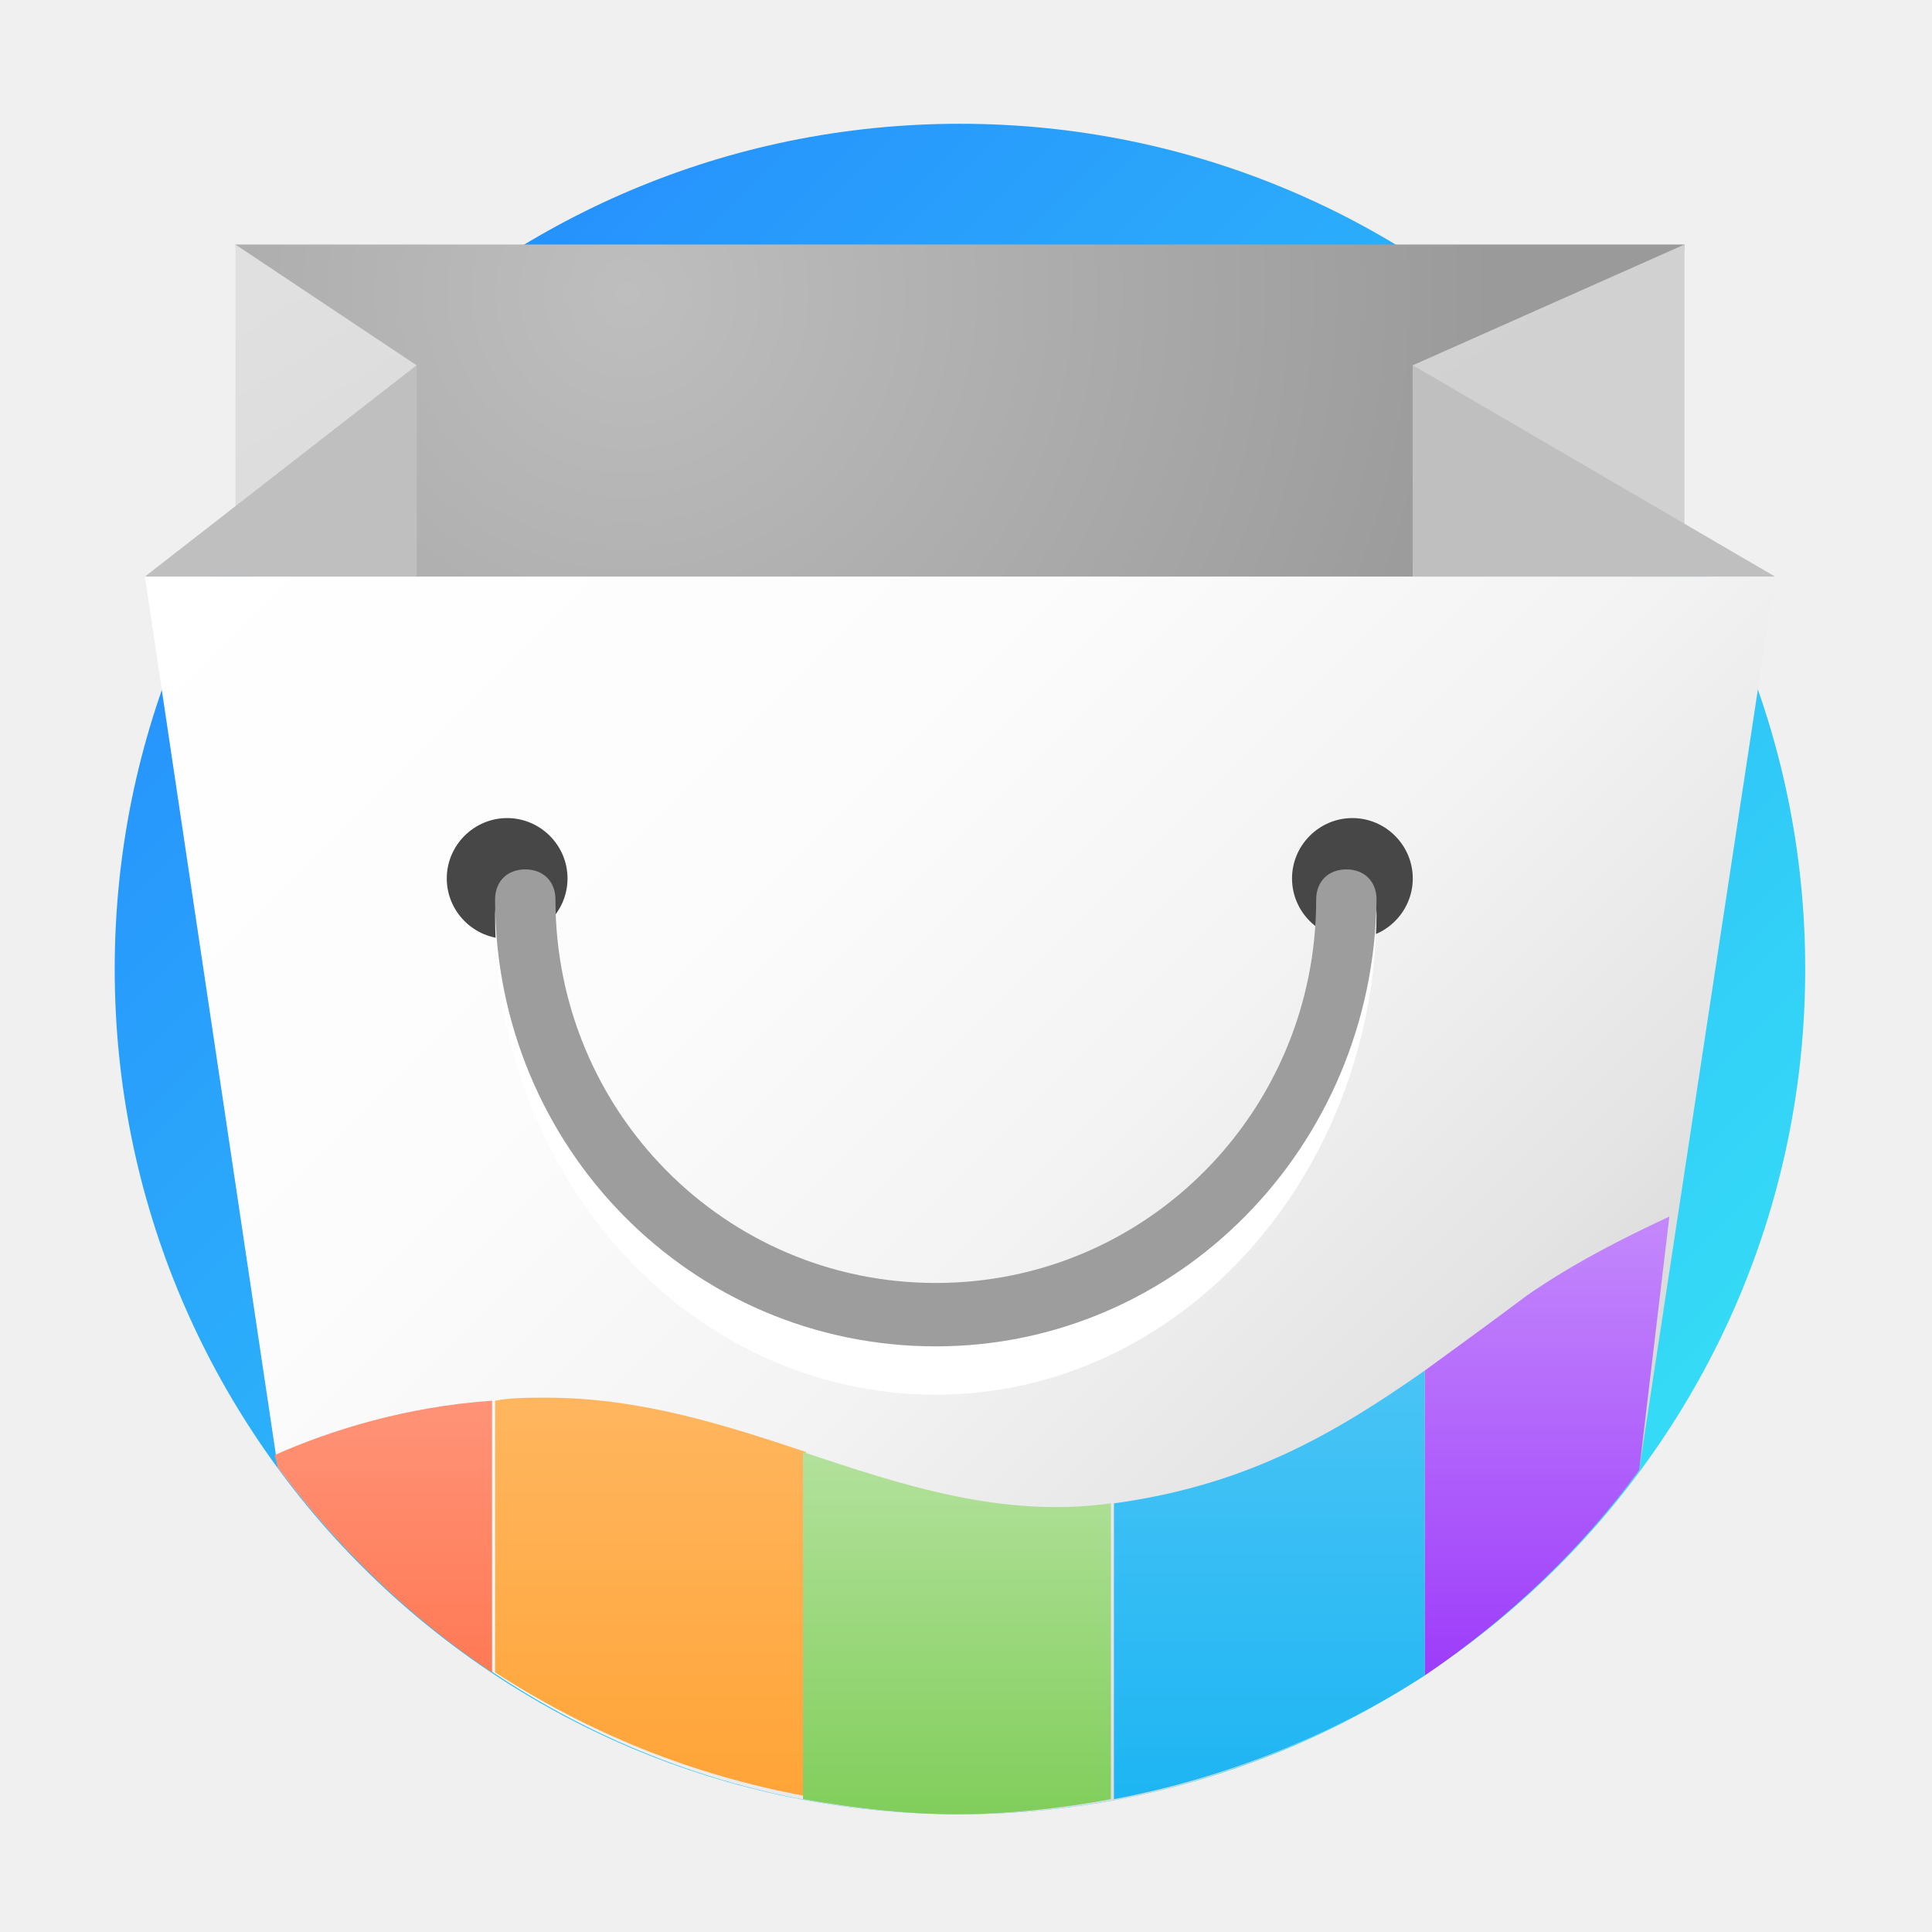
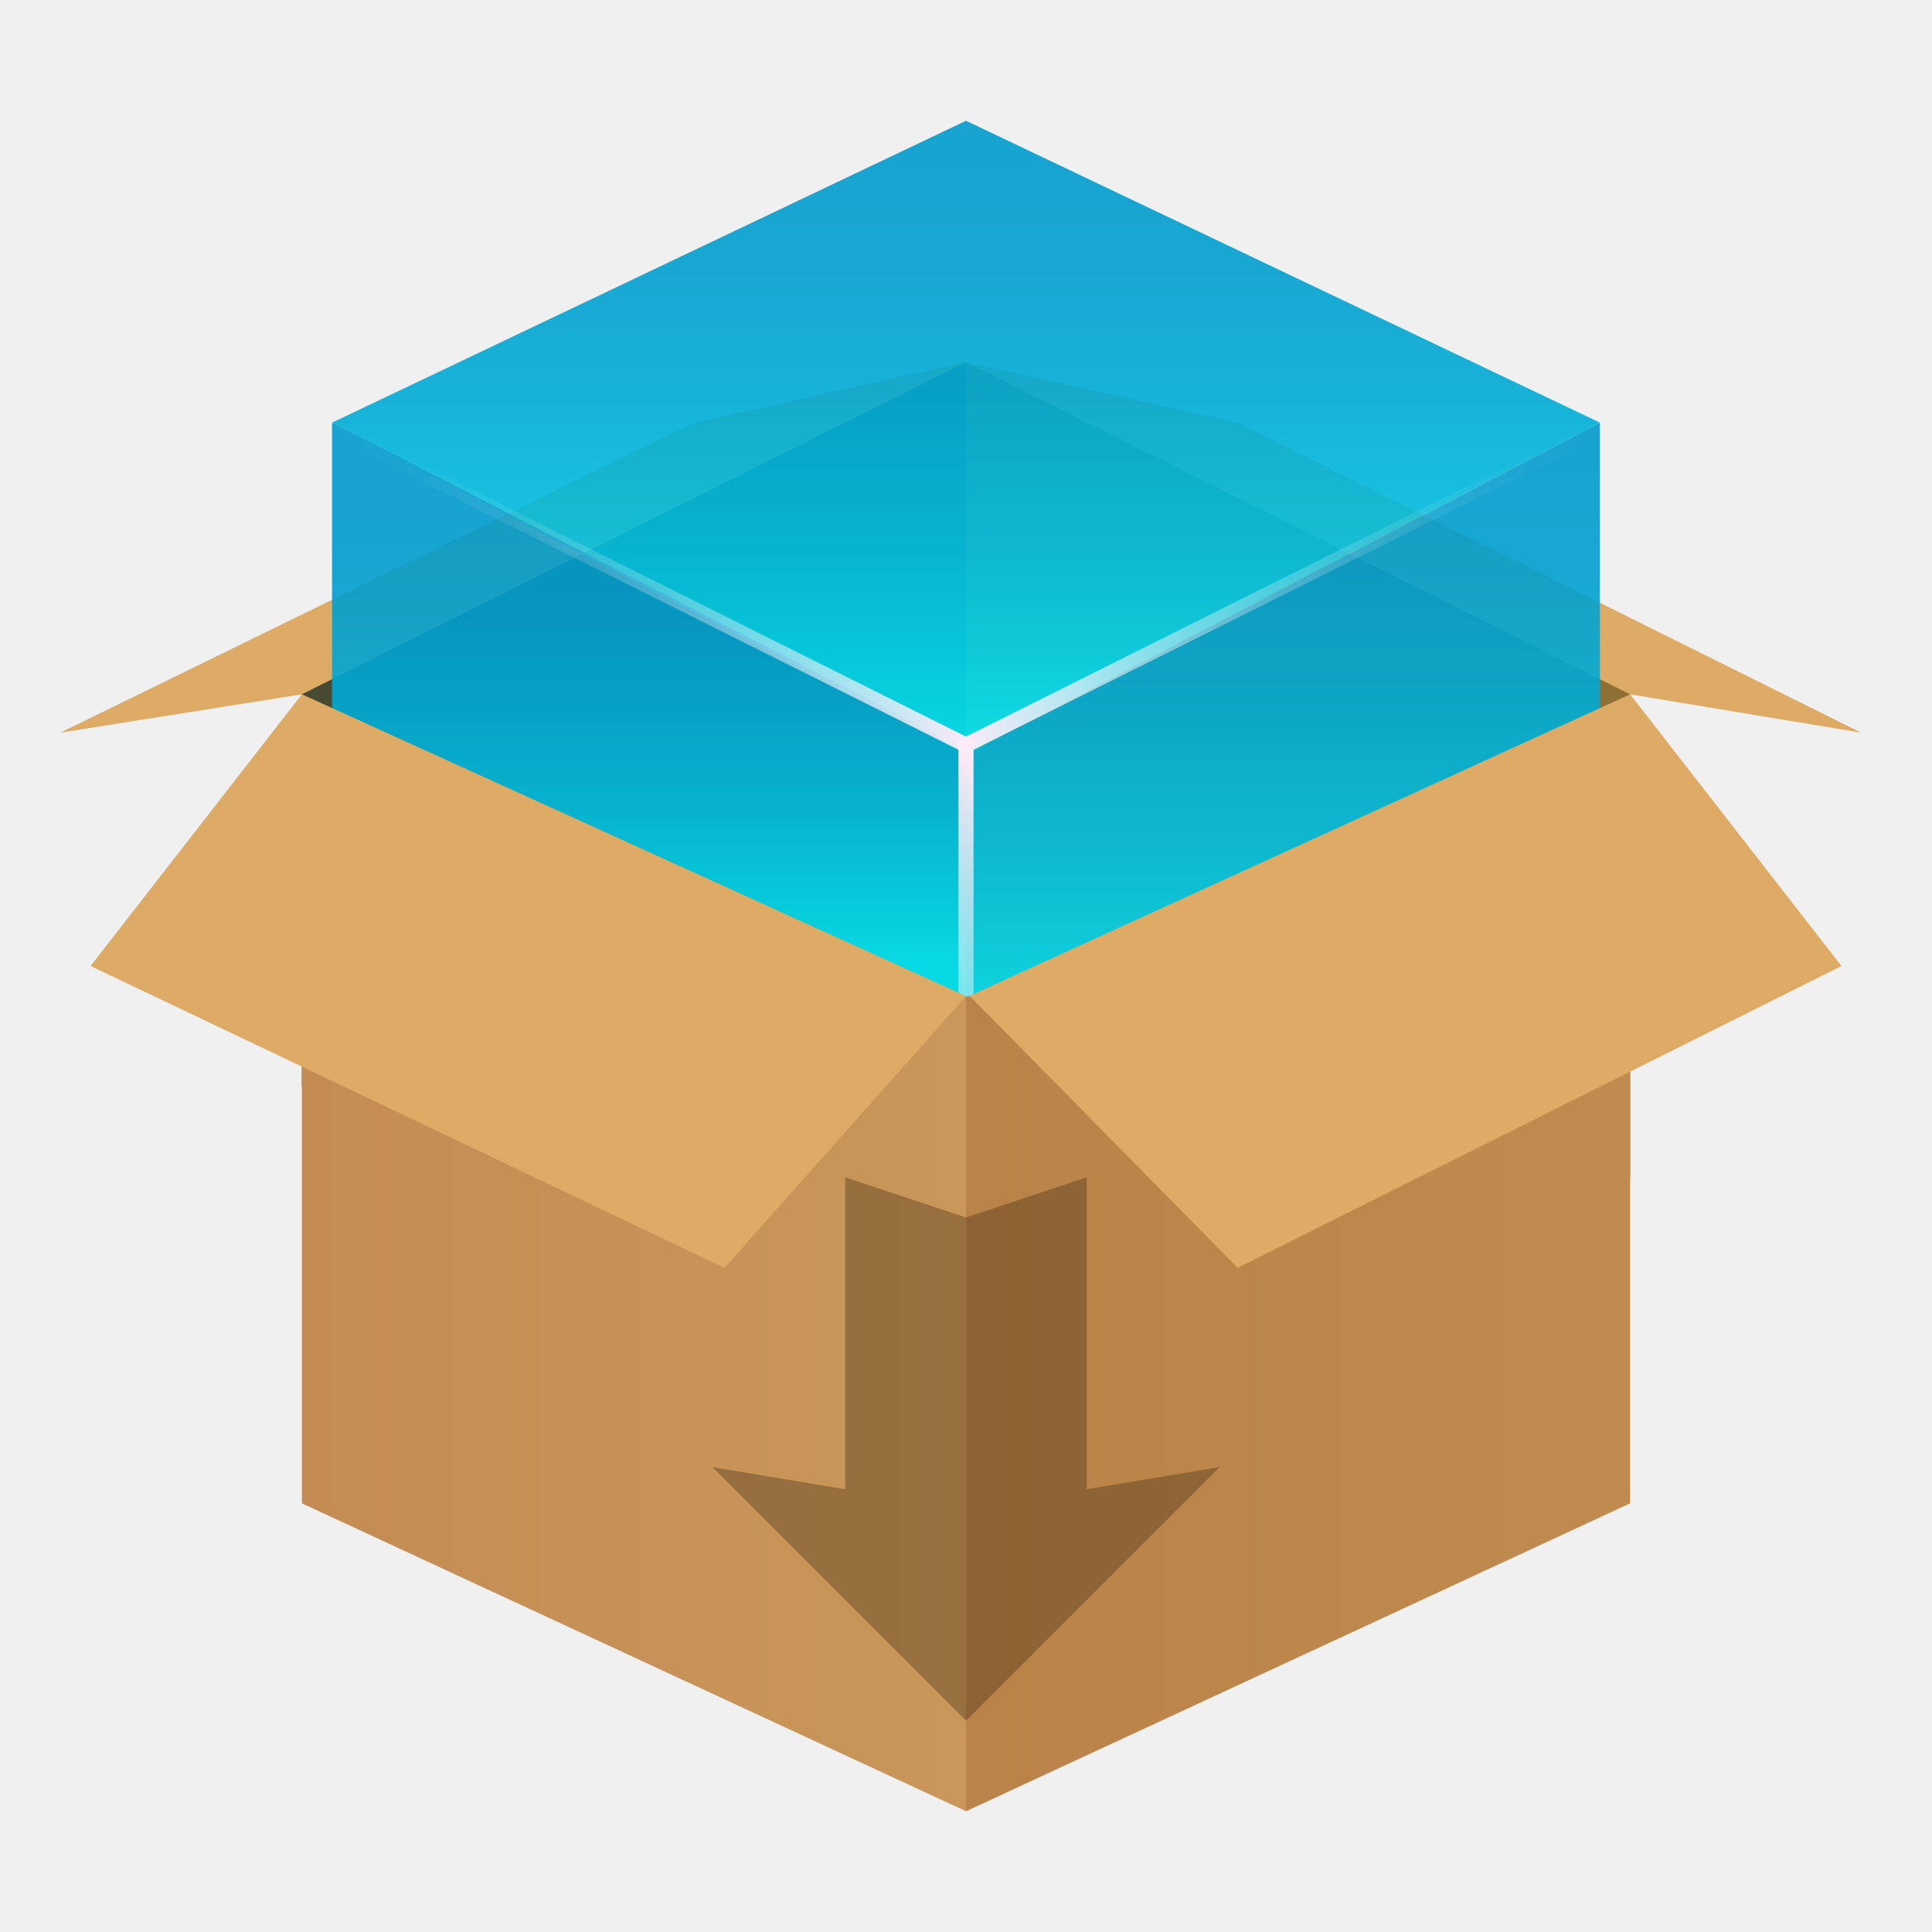
- <svg xmlns="http://www.w3.org/2000/svg" version="1.1" id="图层_1" x="0px" y="0px" viewBox="0 0 64 64" style="enable-background:new 0 0 64 64;" xml:space="preserve">
-   <style type="text/css">
- 	.st0{fill:url(#SVGID_1_);}
- 	.st1{fill:url(#SVGID_2_);}
- 	.st2{fill:url(#SVGID_3_);}
- 	.st3{fill:url(#SVGID_4_);}
- 	.st4{fill:#BFBFBF;}
- 	.st5{fill:#474747;}
- 	.st6{fill:#FFFFFF;}
- 	.st7{fill:#9D9D9D;}
- 	.st8{fill:url(#SVGID_5_);}
- 	.st9{fill:url(#SVGID_6_);}
- 	.st10{fill:url(#SVGID_7_);}
- 	.st11{fill:url(#SVGID_8_);}
- 	.st12{fill:url(#SVGID_9_);}
- </style>
-   <g id="_x36_4_4_">
-     <linearGradient id="SVGID_1_" gradientUnits="userSpaceOnUse" x1="11.985" y1="12.284" x2="51.583" y2="51.882">
-       <stop offset="0" style="stop-color:#2691FD" />
-       <stop offset="1" style="stop-color:#35DCF6" />
+ <svg xmlns="http://www.w3.org/2000/svg" xmlns:xlink="http://www.w3.org/1999/xlink" viewBox="0 0 64 64">
+   <defs>
+     <style>.cls-1{fill:#484a32;}.cls-2{fill:#8e6f34;}.cls-3{fill:#ddab65;}.cls-4,.cls-5,.cls-6{opacity:0.9;}.cls-4{fill:url(#未命名的渐变_76);}.cls-5{fill:url(#未命名的渐变_76-2);}.cls-6{fill:url(#未命名的渐变_76-3);}.cls-7,.cls-8,.cls-9{fill:none;stroke-linecap:round;stroke-miterlimit:10;stroke-width:0.5px;}.cls-7{stroke:url(#未命名的渐变_91);}.cls-8{stroke:url(#未命名的渐变_91-2);}.cls-9{stroke:url(#未命名的渐变_91-3);}.cls-10{fill:url(#未命名的渐变_40);}.cls-11{fill:url(#未命名的渐变_25);}.cls-12{opacity:0.3;}.cls-13{fill:#261302;}</style>
+     <linearGradient id="未命名的渐变_76" x1="32" y1="4" x2="32" y2="25" gradientUnits="userSpaceOnUse">
+       <stop offset="0" stop-color="#009acc" />
+       <stop offset="0.22" stop-color="#009ece" />
+       <stop offset="0.44" stop-color="#00abd5" />
+       <stop offset="0.68" stop-color="#00c0e0" />
+       <stop offset="0.91" stop-color="#00ddf0" />
+       <stop offset="1" stop-color="#00eaf7" />
    </linearGradient>
-     <circle class="st0" cx="31.8" cy="32.1" r="28" />
-     <g>
-       <g>
-         <radialGradient id="SVGID_2_" cx="20.794" cy="9.719" r="28.675" gradientUnits="userSpaceOnUse">
-           <stop offset="0" style="stop-color:#BEBEBE" />
-           <stop offset="1" style="stop-color:#9A9A9A" />
-         </radialGradient>
-         <path class="st1" d="M7.8,8.1h48l-2.3,41.2H10.1L7.8,8.1z" />
-         <linearGradient id="SVGID_3_" gradientUnits="userSpaceOnUse" x1="41.204" y1="28.371" x2="22.363" y2="-1.205">
-           <stop offset="0.259" style="stop-color:#D1D1D1" />
-           <stop offset="0.946" style="stop-color:#E0E0E0" />
-         </linearGradient>
-         <path class="st2" d="M7.8,8.1v11h6v-7L7.8,8.1z M55.8,8.1l-9,4v7h9V8.1z" />
-         <linearGradient id="SVGID_4_" gradientUnits="userSpaceOnUse" x1="11.894" y1="11.972" x2="51.673" y2="51.751">
-           <stop offset="0" style="stop-color:#FFFFFF" />
-           <stop offset="0.376" style="stop-color:#FCFCFC" />
-           <stop offset="0.633" style="stop-color:#F3F3F3" />
-           <stop offset="0.853" style="stop-color:#E4E4E4" />
-           <stop offset="1" style="stop-color:#D5D5D5" />
-         </linearGradient>
-         <path class="st3" d="M54.3,48.7l4.5-29.6h-54l4.4,29.5c5.1,6.9,13.3,11.5,22.6,11.5C41,60.1,49.2,55.6,54.3,48.7z" />
-         <path class="st4" d="M13.8,19.1v-7l-9,7H13.8z M46.8,12.1v7h12L46.8,12.1z" />
-         <path class="st5" d="M16.8,27.1c-1.1,0-2,0.9-2,2s0.9,2,2,2c1.1,0,2-0.9,2-2C18.8,28,17.9,27.1,16.8,27.1z M44.8,27.1     c-1.1,0-2,0.9-2,2s0.9,2,2,2c1.1,0,2-0.9,2-2C46.8,28,45.9,27.1,44.8,27.1z" />
-         <path class="st6" d="M31,46.2c-8.1,0-14.6-7.1-14.6-15.9c0-0.6,0.4-1.1,1-1.1s1,0.5,1,1.1C18.4,37.9,24,44,31,44     s12.6-6.2,12.6-13.7c0-0.6,0.4-1.1,1-1.1s1,0.5,1,1.1C45.5,39.1,39,46.2,31,46.2z" />
-         <path class="st7" d="M31,44.6c-8.1,0-14.6-6.6-14.6-14.8c0-0.6,0.4-1,1-1s1,0.4,1,1c0,7,5.6,12.7,12.6,12.7s12.6-5.7,12.6-12.7     c0-0.6,0.4-1,1-1s1,0.4,1,1C45.5,38,39,44.6,31,44.6z" />
-       </g>
-       <g>
-         <linearGradient id="SVGID_5_" gradientUnits="userSpaceOnUse" x1="12.762" y1="55.413" x2="12.762" y2="46.389">
-           <stop offset="0" style="stop-color:#FF7955" />
-           <stop offset="1" style="stop-color:#FF9377" />
-         </linearGradient>
-         <path class="st8" d="M9.2,48.6c2,2.7,4.4,5,7.1,6.8v-9c-2.9,0.2-5.4,1-7.2,1.8L9.2,48.6z" />
-         <linearGradient id="SVGID_6_" gradientUnits="userSpaceOnUse" x1="51.271" y1="55.415" x2="51.271" y2="40.254">
-           <stop offset="0" style="stop-color:#9D3CFA" />
-           <stop offset="1" style="stop-color:#C489FC" />
-         </linearGradient>
-         <path class="st9" d="M54.3,48.7l1-8.4c-1.5,0.7-3.1,1.5-4.7,2.6c-1.2,0.9-2.3,1.7-3.4,2.5v10.1C50,53.6,52.4,51.3,54.3,48.7z" />
-         <linearGradient id="SVGID_7_" gradientUnits="userSpaceOnUse" x1="21.498" y1="59.558" x2="21.498" y2="46.316">
-           <stop offset="0" style="stop-color:#FFA437" />
-           <stop offset="1" style="stop-color:#FFB65F" />
-         </linearGradient>
-         <path class="st10" d="M16.4,46.4v9c3.1,2,6.5,3.4,10.3,4.1V48.1c-2.7-0.9-5.5-1.8-8.6-1.8C17.5,46.3,16.9,46.3,16.4,46.4z" />
-         <linearGradient id="SVGID_8_" gradientUnits="userSpaceOnUse" x1="31.784" y1="60.083" x2="31.784" y2="48.104">
-           <stop offset="0" style="stop-color:#81CE5B" />
-           <stop offset="1" style="stop-color:#B3E19C" />
-         </linearGradient>
-         <path class="st11" d="M26.6,48.1v11.5c1.7,0.3,3.4,0.5,5.1,0.5s3.5-0.2,5.1-0.5v-9.8C33.2,50.3,29.9,49.2,26.6,48.1z" />
-         <linearGradient id="SVGID_9_" gradientUnits="userSpaceOnUse" x1="42.069" y1="59.558" x2="42.069" y2="45.36">
-           <stop offset="0" style="stop-color:#1DB5F3" />
-           <stop offset="1" style="stop-color:#4AC4F5" />
-         </linearGradient>
-         <path class="st12" d="M36.9,59.6c3.7-0.7,7.2-2.1,10.3-4.1V45.4c-3,2.1-5.9,3.8-10.3,4.4V59.6z" />
+     <linearGradient id="未命名的渐变_76-2" x1="21.5" y1="16.83" x2="21.5" y2="31.87" xlink:href="#未命名的渐变_76" />
+     <linearGradient id="未命名的渐变_76-3" x1="42.5" y1="14" x2="42.5" y2="34.85" xlink:href="#未命名的渐变_76" />
+     <linearGradient id="未命名的渐变_91" x1="-155.33" y1="-204.69" x2="-134.34" y2="-204.69" gradientTransform="matrix(0.45, -0.89, -0.89, -0.45, -86.31, -184.95)" gradientUnits="userSpaceOnUse">
+       <stop offset="0" stop-color="#fff" stop-opacity="0" />
+       <stop offset="0.12" stop-color="#fff" stop-opacity="0.02" />
+       <stop offset="0.24" stop-color="#fffefe" stop-opacity="0.07" />
+       <stop offset="0.37" stop-color="#fffcfe" stop-opacity="0.15" />
+       <stop offset="0.5" stop-color="#fff9fd" stop-opacity="0.26" />
+       <stop offset="0.63" stop-color="#fff6fc" stop-opacity="0.41" />
+       <stop offset="0.76" stop-color="#fff3fa" stop-opacity="0.59" />
+       <stop offset="0.89" stop-color="#ffeef9" stop-opacity="0.8" />
+       <stop offset="1" stop-color="#ffeaf7" />
+     </linearGradient>
+     <linearGradient id="未命名的渐变_91-2" x1="11.26" y1="19.56" x2="32.25" y2="19.56" gradientTransform="matrix(1, 0, 0, 1, 0, 0)" xlink:href="#未命名的渐变_91" />
+     <linearGradient id="未命名的渐变_91-3" x1="-656.74" y1="19.56" x2="-635.75" y2="19.56" gradientTransform="matrix(-1, 0, 0, 1, -604, 0)" xlink:href="#未命名的渐变_91" />
+     <linearGradient id="未命名的渐变_40" x1="32" y1="46.5" x2="54" y2="46.5" gradientUnits="userSpaceOnUse">
+       <stop offset="0" stop-color="#ba8349" />
+       <stop offset="1" stop-color="#bf8b4e" />
+     </linearGradient>
+     <linearGradient id="未命名的渐变_25" x1="10" y1="46.5" x2="32" y2="46.5" gradientUnits="userSpaceOnUse">
+       <stop offset="0" stop-color="#c48c53" />
+       <stop offset="1" stop-color="#c9975a" />
+     </linearGradient>
+   </defs>
+   <g id="图层_20" data-name="图层 20">
+     <g id="_64" data-name="64">
+       <polygon class="cls-1" points="10 36 32 36 32 12 10 20.47 10 36" />
+       <polygon class="cls-2" points="54 39 32 39 32 12 54 21.95 54 39" />
+       <polygon class="cls-3" points="32 12 41 14 61.65 24.27 54 23 32 12" />
+       <polygon class="cls-3" points="32 12 10 23 2 24.27 23 14 32 12" />
+       <polygon class="cls-4" points="32 4 11 14 32 25 53 14 32 4" />
+       <polygon class="cls-5" points="32 33.59 11 33.59 11 14 32 24.83 32 33.59" />
+       <polygon class="cls-6" points="32 34.85 53 34.85 53 14 32 25 32 34.85" />
+       <line class="cls-7" x1="32" y1="24.68" x2="32" y2="47.59" />
+       <line class="cls-8" x1="32" y1="24.68" x2="11.51" y2="14.44" />
+       <line class="cls-9" x1="32" y1="24.68" x2="52.49" y2="14.44" />
+       <polygon class="cls-10" points="32 60 54 49.8 54 33 32 33 32 60" />
+       <polygon class="cls-11" points="10 49.8 32 60 32 33 10 33 10 49.8" />
+       <polygon class="cls-3" points="10 23 32 33 24 42 3 32 10 23" />
+       <polygon class="cls-3" points="32.12 32.99 54 23 61 32 41 42 32.12 32.99" />
+       <g class="cls-12">
+         <polygon class="cls-13" points="23.6 48.6 32 50 40.4 48.6 32 57 23.6 48.6" />
+         <polygon class="cls-13" points="36 51 28 51 28 39 32 40.33 36 39 36 51" />
      </g>
    </g>
  </g>
</svg>
